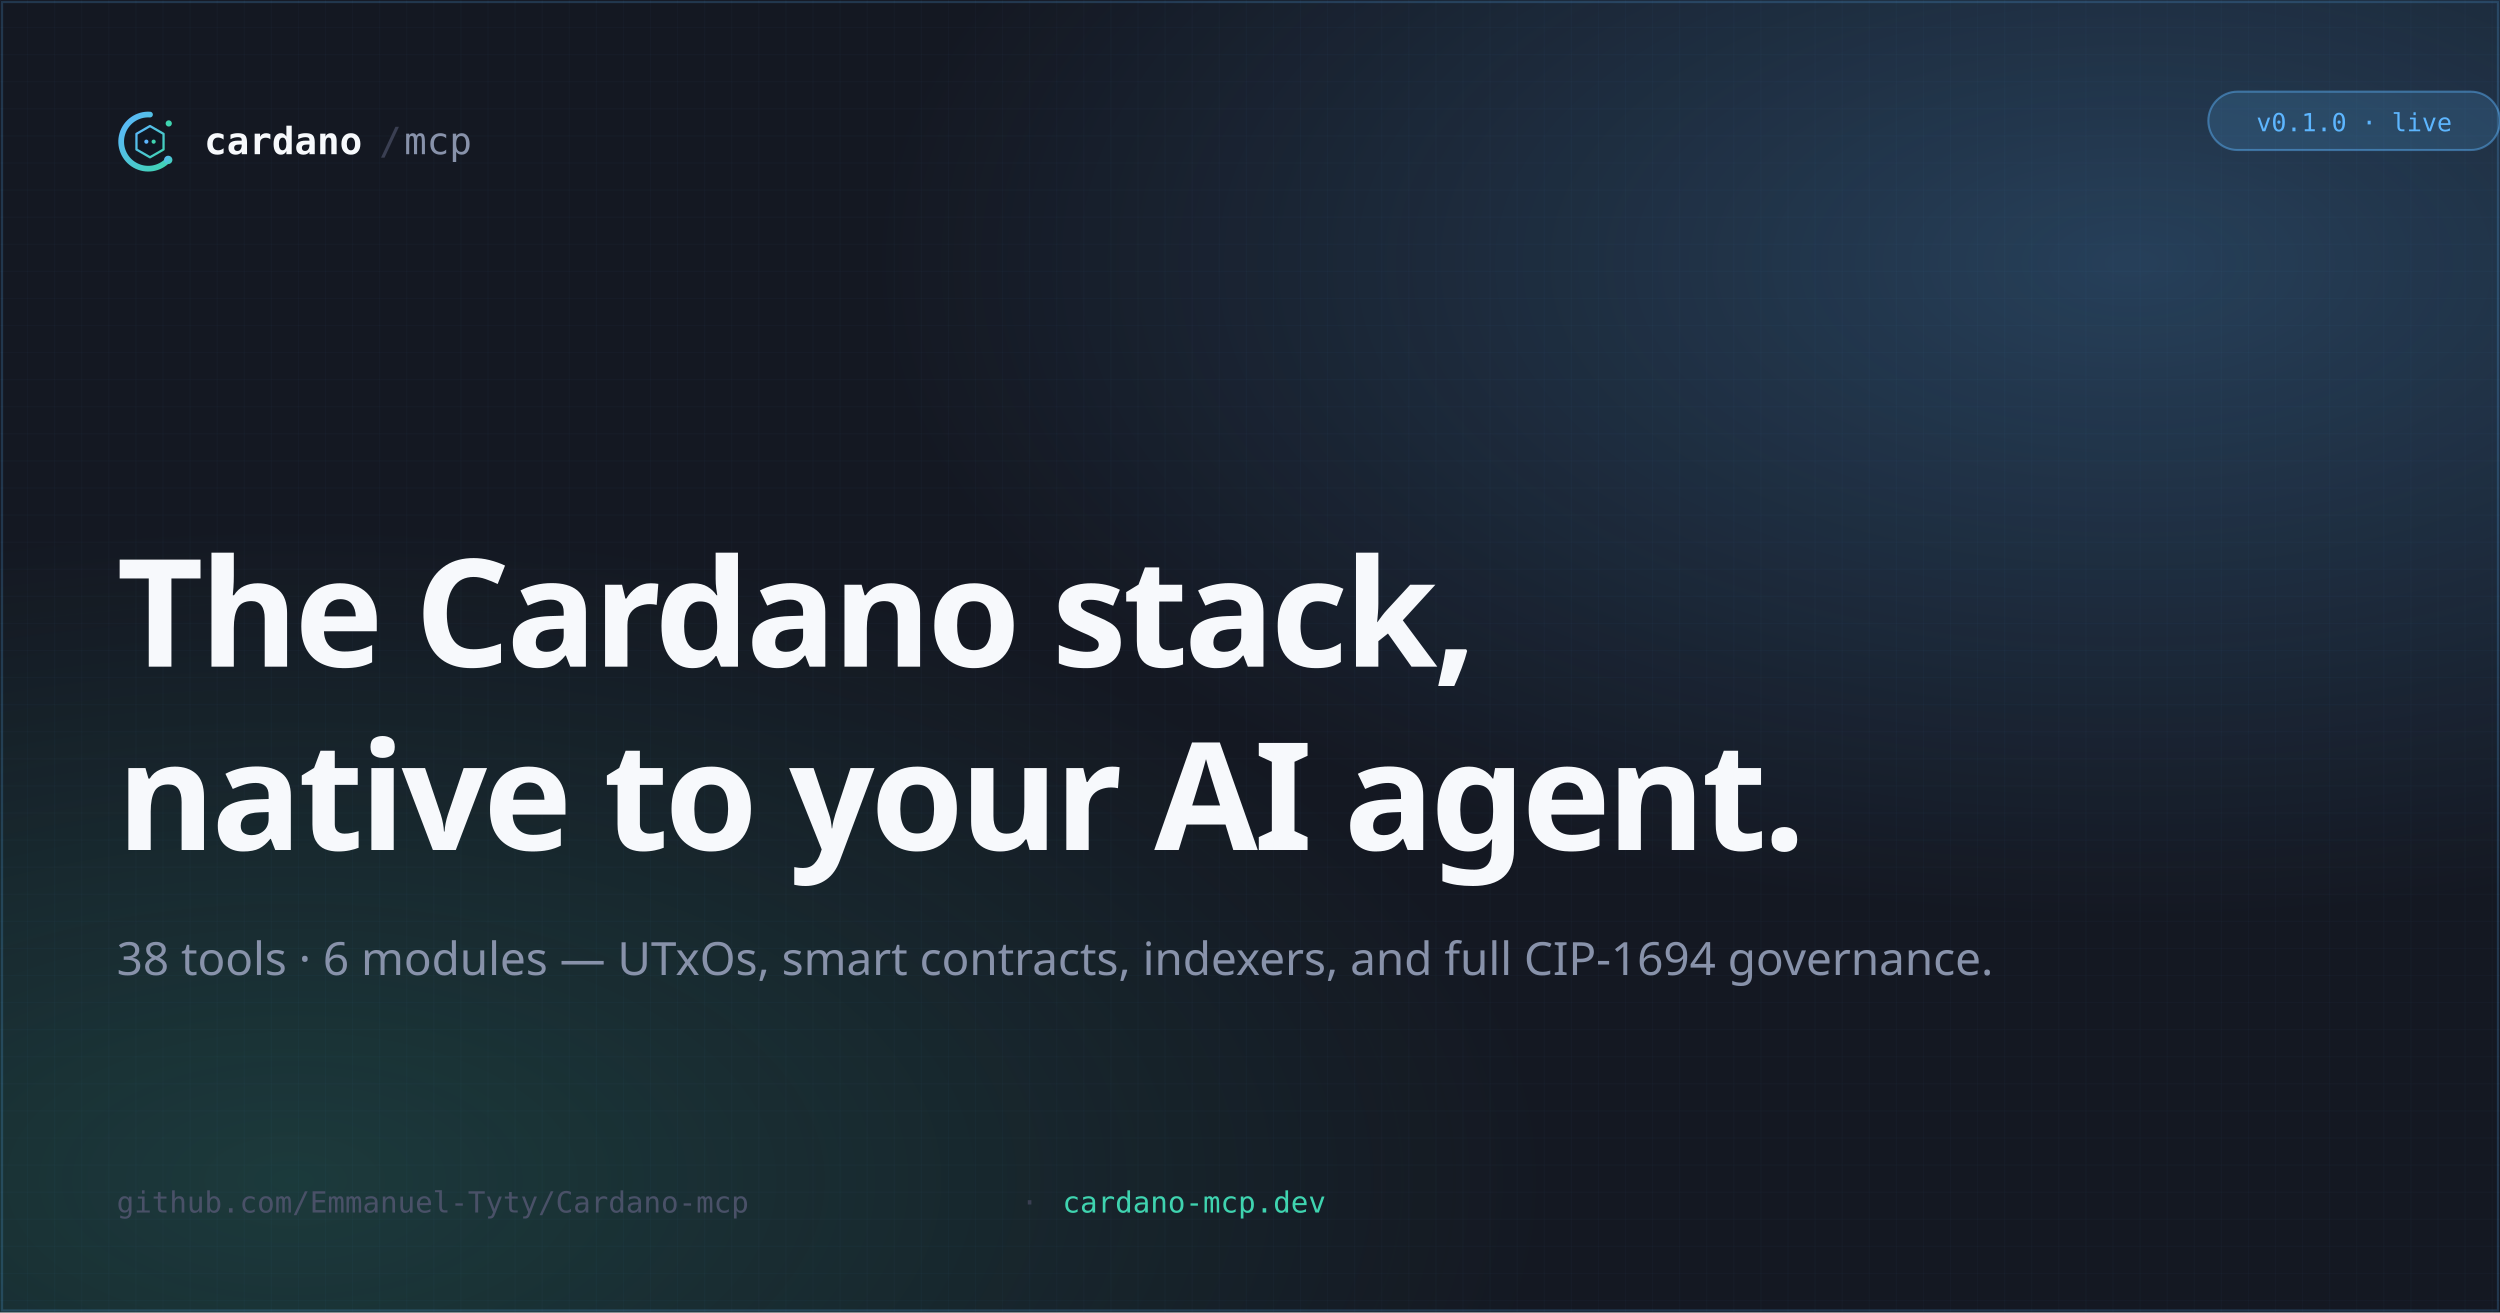
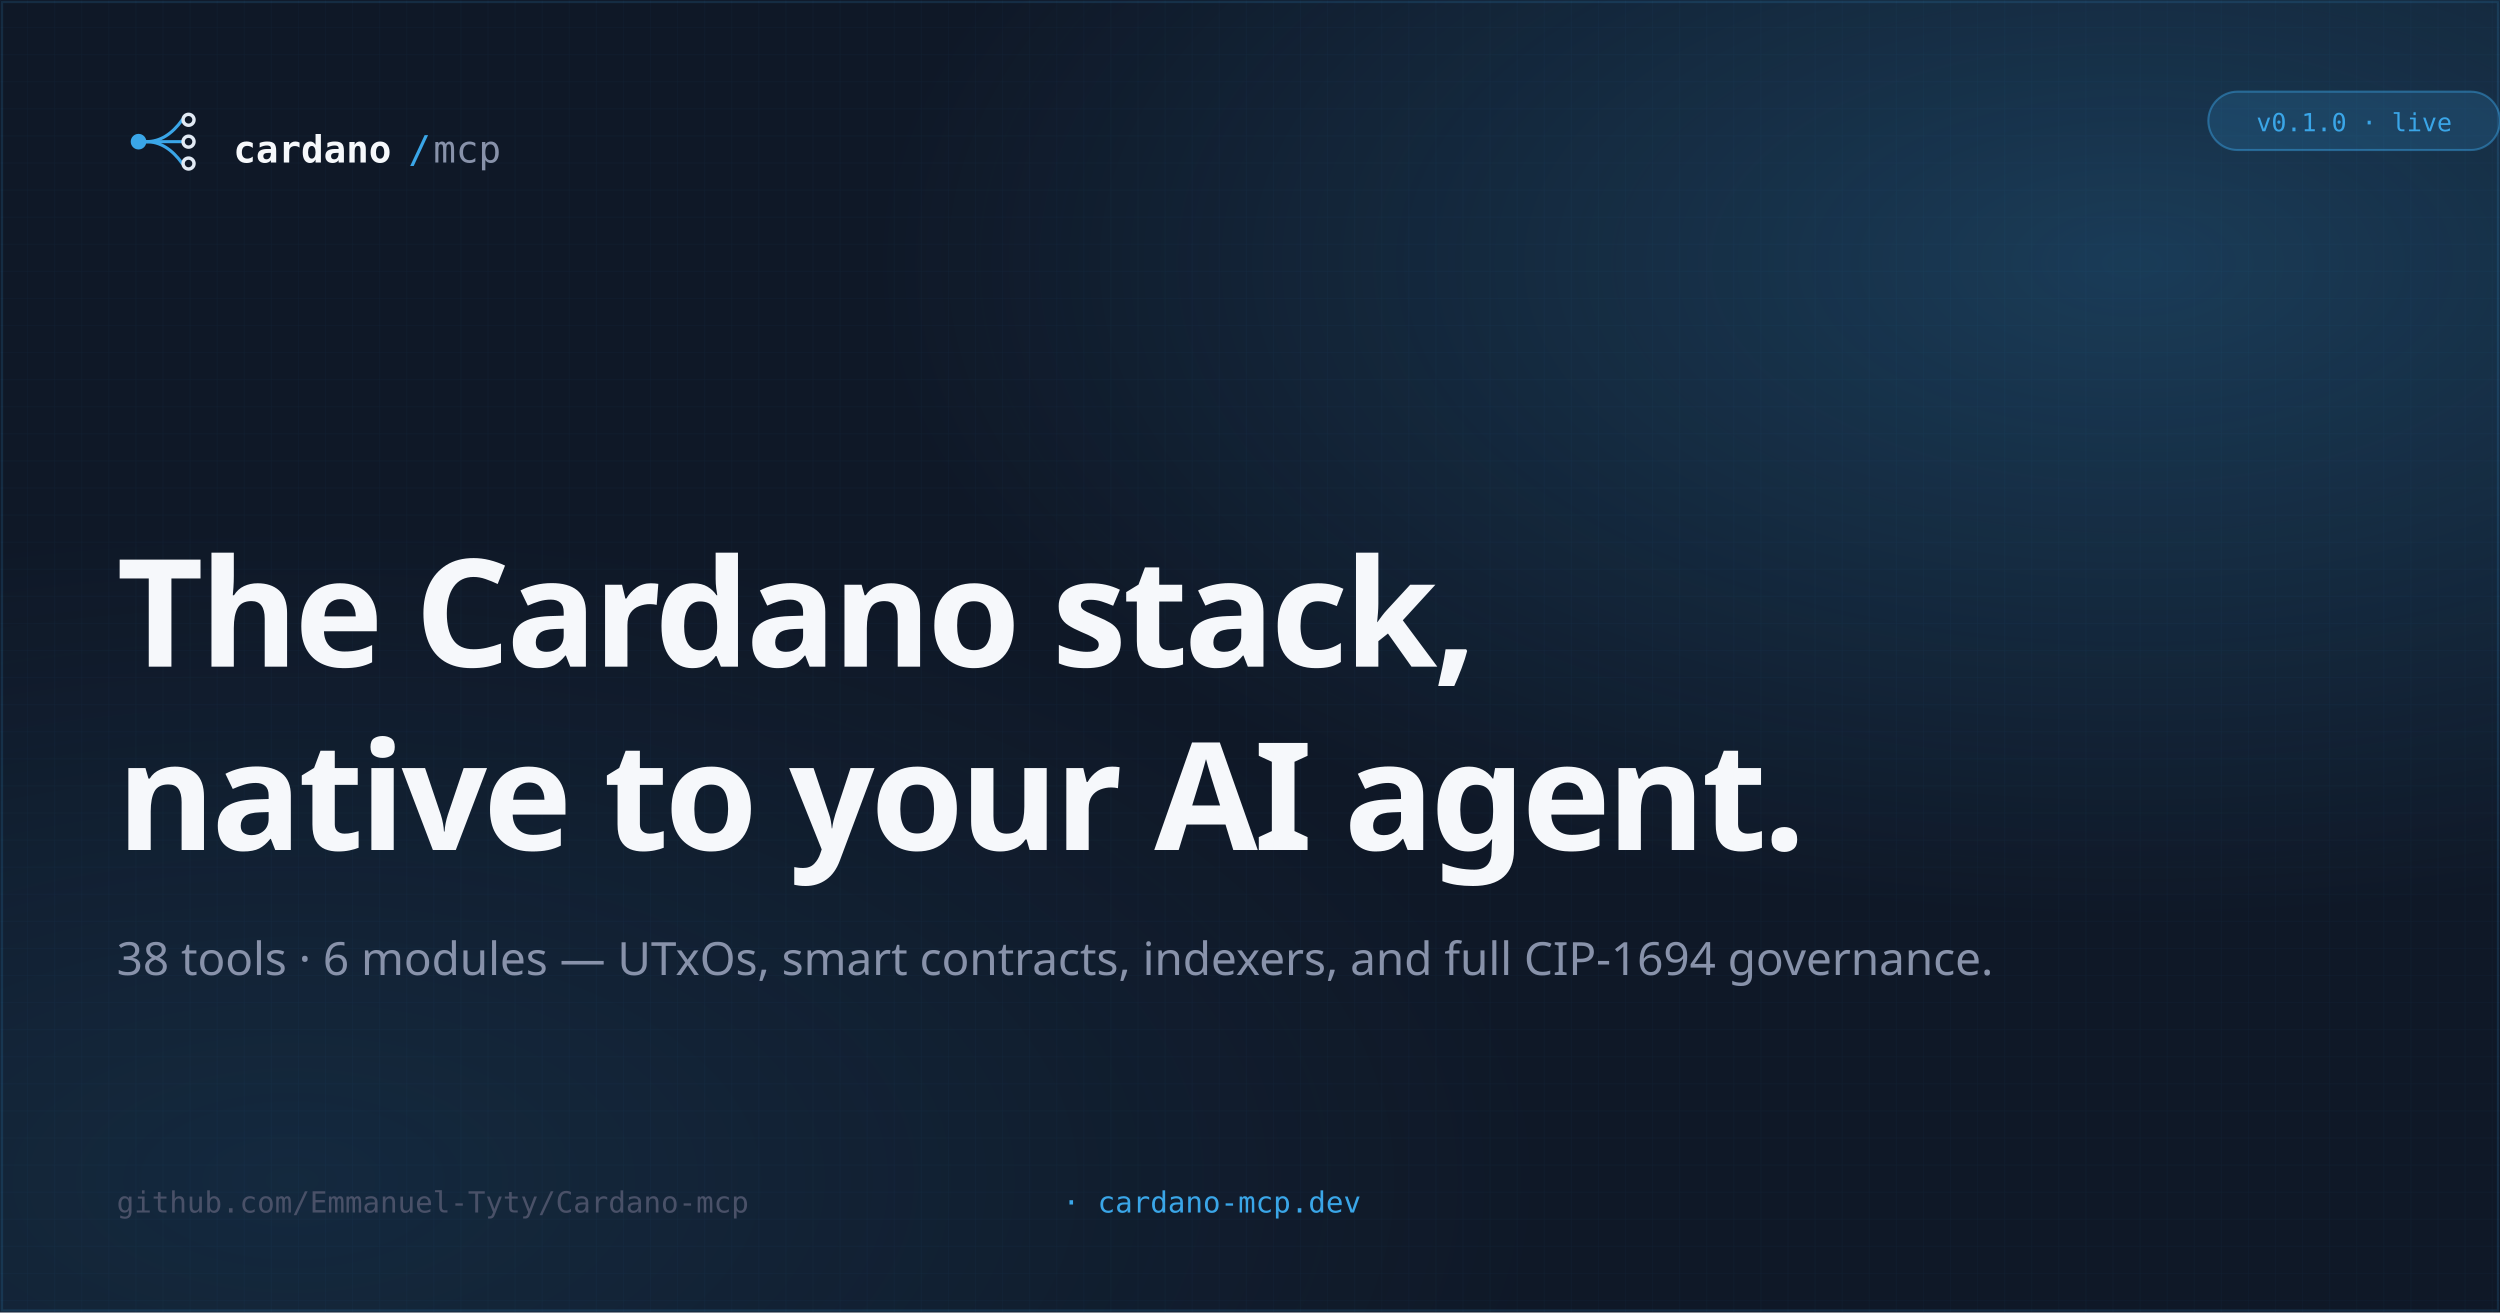
<svg xmlns="http://www.w3.org/2000/svg" viewBox="0 0 1200 630" fill="none">
  <defs>
-     <linearGradient id="cmGrad" x1="0%" y1="0%" x2="100%" y2="100%">
-       <stop offset="0%" stop-color="#5DB6FF" />
-       <stop offset="100%" stop-color="#3FD4B0" />
-     </linearGradient>
    <radialGradient id="glow1" cx="85%" cy="20%" r="50%">
-       <stop offset="0%" stop-color="#5DB6FF" stop-opacity="0.25" />
-       <stop offset="100%" stop-color="#5DB6FF" stop-opacity="0" />
+       <stop offset="0%" stop-color="#3aa6e8" stop-opacity="0.25" />
+       <stop offset="100%" stop-color="#3aa6e8" stop-opacity="0" />
    </radialGradient>
    <radialGradient id="glow2" cx="12%" cy="90%" r="50%">
-       <stop offset="0%" stop-color="#3FD4B0" stop-opacity="0.18" />
-       <stop offset="100%" stop-color="#3FD4B0" stop-opacity="0" />
+       <stop offset="0%" stop-color="#3aa6e8" stop-opacity="0.12" />
+       <stop offset="100%" stop-color="#3aa6e8" stop-opacity="0" />
    </radialGradient>
  </defs>
-   <rect width="1200" height="630" fill="#141822" />
+   <rect width="1200" height="630" fill="#0f1827" />
  <rect width="1200" height="630" fill="url(#glow1)" />
  <rect width="1200" height="630" fill="url(#glow2)" />
  <pattern id="grid" x="0" y="0" width="13" height="13" patternUnits="userSpaceOnUse">
-     <path d="M 13 0 L 0 0 0 13" fill="none" stroke="#5DB6FF" stroke-width="0.3" opacity="0.08" />
+     <path d="M 13 0 L 0 0 0 13" fill="none" stroke="#3aa6e8" stroke-width="0.3" opacity="0.08" />
  </pattern>
  <rect width="1200" height="630" fill="url(#grid)" />
-   <rect x="1" y="1" width="1198" height="628" rx="0" fill="none" stroke="#5DB6FF" stroke-opacity="0.2" />
-   <g transform="translate(56, 52)">
-     <path d="M 16 3 A 13 13 0 1 0 24.75 24.75" fill="none" stroke="url(#cmGrad)" stroke-width="2.75" stroke-linecap="round" />
-     <circle cx="24.75" cy="24.75" r="2" fill="url(#cmGrad)" />
-     <circle cx="25" cy="7.25" r="1.5" fill="#3FD4B0" />
-     <path d="M 16 8.5 L 22.5 12.25 L 22.5 19.75 L 16 23.5 L 9.5 19.75 L 9.5 12.25 Z" fill="#101723" stroke="url(#cmGrad)" stroke-width="1.1" stroke-linejoin="round" />
-     <circle cx="14.25" cy="16" r="1" fill="#5DB6FF" />
-     <circle cx="17.75" cy="16" r="1" fill="#3FD4B0" />
-     <text x="42" y="22" font-family="Geist Mono, ui-monospace, SF Mono, Menlo, monospace" font-size="18" font-weight="600" fill="#F7F9FC">cardano</text>
-     <text x="126" y="22" font-family="Geist Mono, ui-monospace, SF Mono, Menlo, monospace" font-size="18" fill="#3A3F52">/</text>
-     <text x="138" y="22" font-family="Geist Mono, ui-monospace, SF Mono, Menlo, monospace" font-size="18" fill="#8892AA">mcp</text>
+   <rect x="1" y="1" width="1198" height="628" fill="none" stroke="#3aa6e8" stroke-opacity="0.15" />
+   <g transform="translate(56, 44) scale(0.75)">
+     <circle cx="14" cy="32" r="5" fill="#3aa6e8" />
+     <path d="M 19 32 Q 32 32 42 18" fill="none" stroke="#3aa6e8" stroke-width="2" stroke-linecap="round" />
+     <path d="M 19 32 L 42 32" fill="none" stroke="#3aa6e8" stroke-width="2" stroke-linecap="round" />
+     <path d="M 19 32 Q 32 32 42 46" fill="none" stroke="#3aa6e8" stroke-width="2" stroke-linecap="round" />
+     <circle cx="46" cy="18" r="3.5" fill="none" stroke="#e2eaf4" stroke-width="2.2" />
+     <circle cx="46" cy="32" r="3.5" fill="none" stroke="#e2eaf4" stroke-width="2.2" />
+     <circle cx="46" cy="46" r="3.5" fill="none" stroke="#e2eaf4" stroke-width="2.2" />
  </g>
-   <rect x="1060" y="44" width="140" height="28" rx="14" fill="#5DB6FF" fill-opacity="0.16" stroke="#5DB6FF" stroke-opacity="0.45" />
-   <text x="1130" y="63" text-anchor="middle" font-family="Geist Mono, ui-monospace, SF Mono, Menlo, monospace" font-size="12" fill="#5DB6FF">v0.1.0 · live</text>
-   <text x="56" y="320" font-family="Geist, ui-sans-serif, system-ui, sans-serif" font-size="72" font-weight="600" letter-spacing="-1.8" fill="#F7F9FC">The Cardano stack,</text>
-   <text x="56" y="408" font-family="Geist, ui-sans-serif, system-ui, sans-serif" font-size="72" font-weight="600" letter-spacing="-1.8" fill="#F7F9FC">native to your AI agent.</text>
-   <text x="56" y="468" font-family="Geist, ui-sans-serif, system-ui, sans-serif" font-size="22" fill="#8892AA">
-     38 tools · 6 modules — UTxOs, smart contracts, indexers, and full CIP-1694 governance.
-   </text>
-   <text x="56" y="582" font-family="Geist Mono, ui-monospace, SF Mono, Menlo, monospace" font-size="14" fill="#4A5168">github.com/Emmanuel-Tyty/Cardano-mcp</text>
-   <text x="490" y="582" font-family="Geist Mono, ui-monospace, SF Mono, Menlo, monospace" font-size="14" fill="#3A3F52"> · </text>
-   <text x="510" y="582" font-family="Geist Mono, ui-monospace, SF Mono, Menlo, monospace" font-size="14" fill="#3FD4B0">cardano-mcp.dev</text>
+   <text x="112" y="78" font-family="Geist Mono, ui-monospace, SF Mono, Menlo, monospace" font-size="18" font-weight="600" fill="#f6f8fb">cardano</text>
+   <text x="196" y="78" font-family="Geist Mono, ui-monospace, SF Mono, Menlo, monospace" font-size="18" fill="#3aa6e8">/</text>
+   <text x="208" y="78" font-family="Geist Mono, ui-monospace, SF Mono, Menlo, monospace" font-size="18" fill="#8892aa">mcp</text>
+   <rect x="1060" y="44" width="140" height="28" rx="14" fill="#3aa6e8" fill-opacity="0.16" stroke="#3aa6e8" stroke-opacity="0.45" />
+   <text x="1130" y="63" text-anchor="middle" font-family="Geist Mono, ui-monospace, SF Mono, Menlo, monospace" font-size="12" fill="#3aa6e8">v0.1.0 · live</text>
+   <text x="56" y="320" font-family="Geist, ui-sans-serif, system-ui, sans-serif" font-size="72" font-weight="600" letter-spacing="-1.8" fill="#f6f8fb">The Cardano stack,</text>
+   <text x="56" y="408" font-family="Geist, ui-sans-serif, system-ui, sans-serif" font-size="72" font-weight="600" letter-spacing="-1.8" fill="#f6f8fb">native to your AI agent.</text>
+   <text x="56" y="468" font-family="Geist, ui-sans-serif, system-ui, sans-serif" font-size="22" fill="#8892aa">38 tools · 6 modules — UTxOs, smart contracts, indexers, and full CIP-1694 governance.</text>
+   <text x="56" y="582" font-family="Geist Mono, ui-monospace, SF Mono, Menlo, monospace" font-size="14" fill="#4a5168">github.com/Emmanuel-Tyty/Cardano-mcp</text>
+   <text x="510" y="582" font-family="Geist Mono, ui-monospace, SF Mono, Menlo, monospace" font-size="14" fill="#3aa6e8"> · cardano-mcp.dev</text>
</svg>
